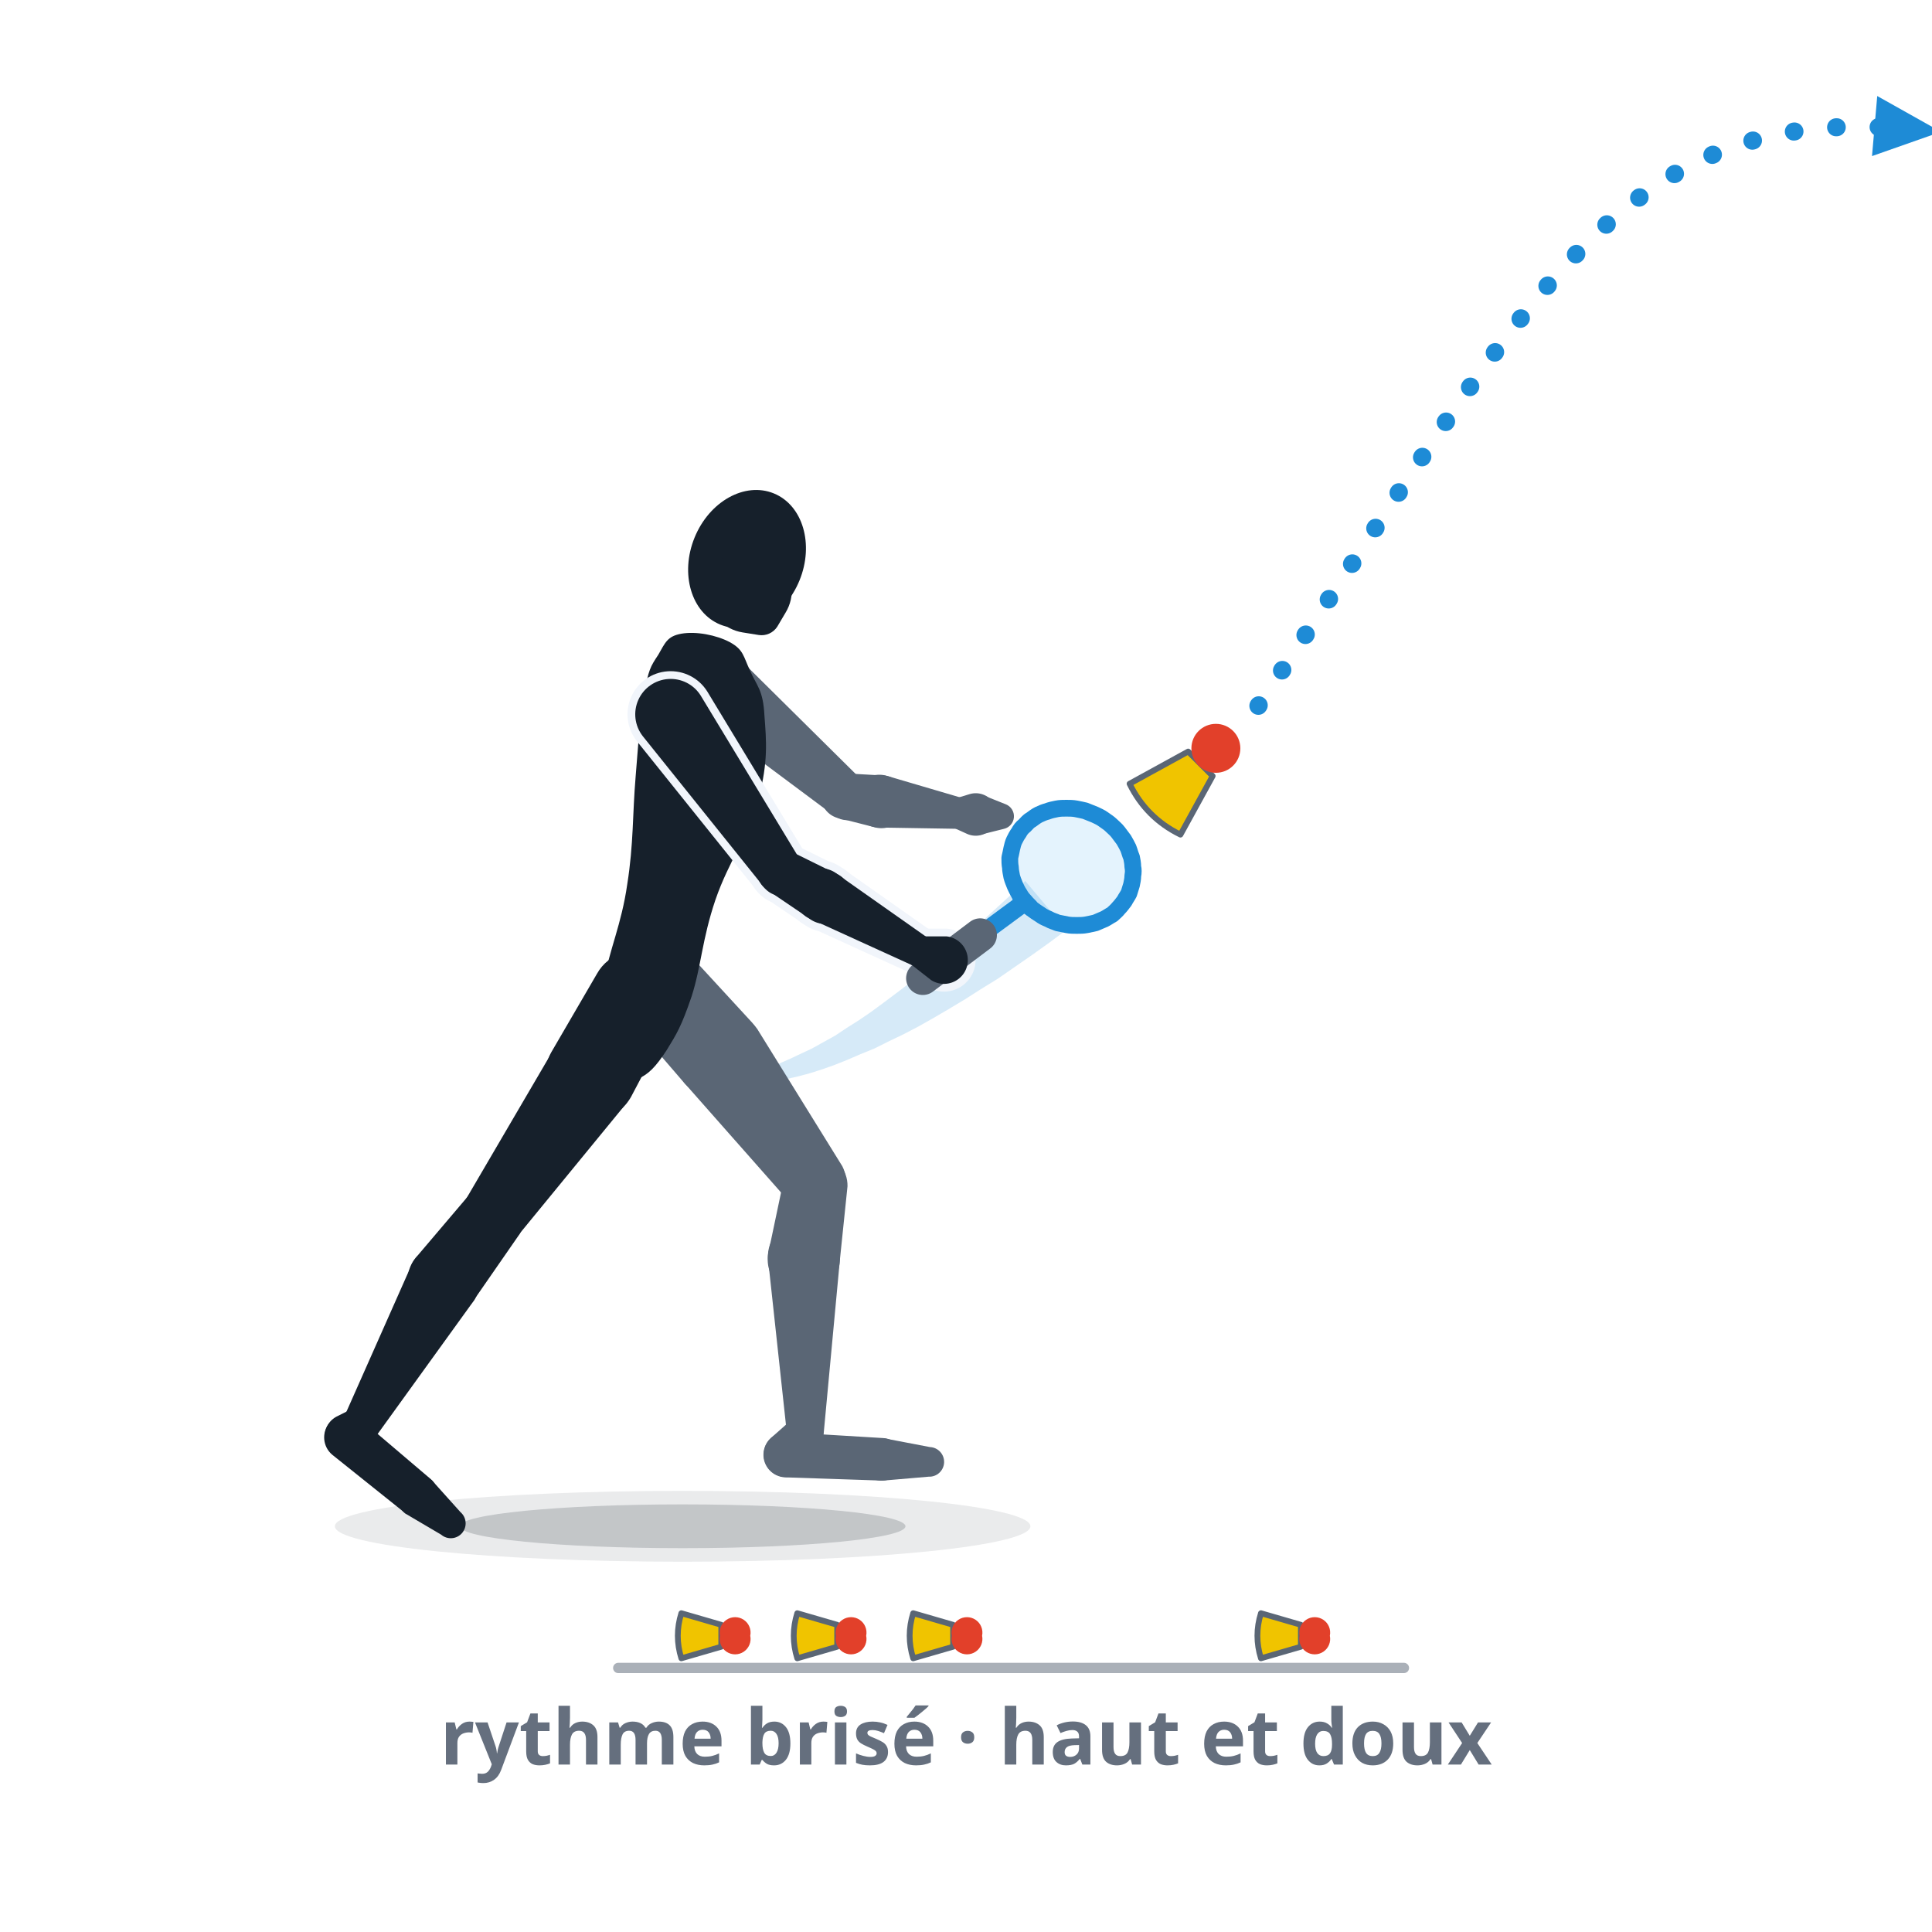
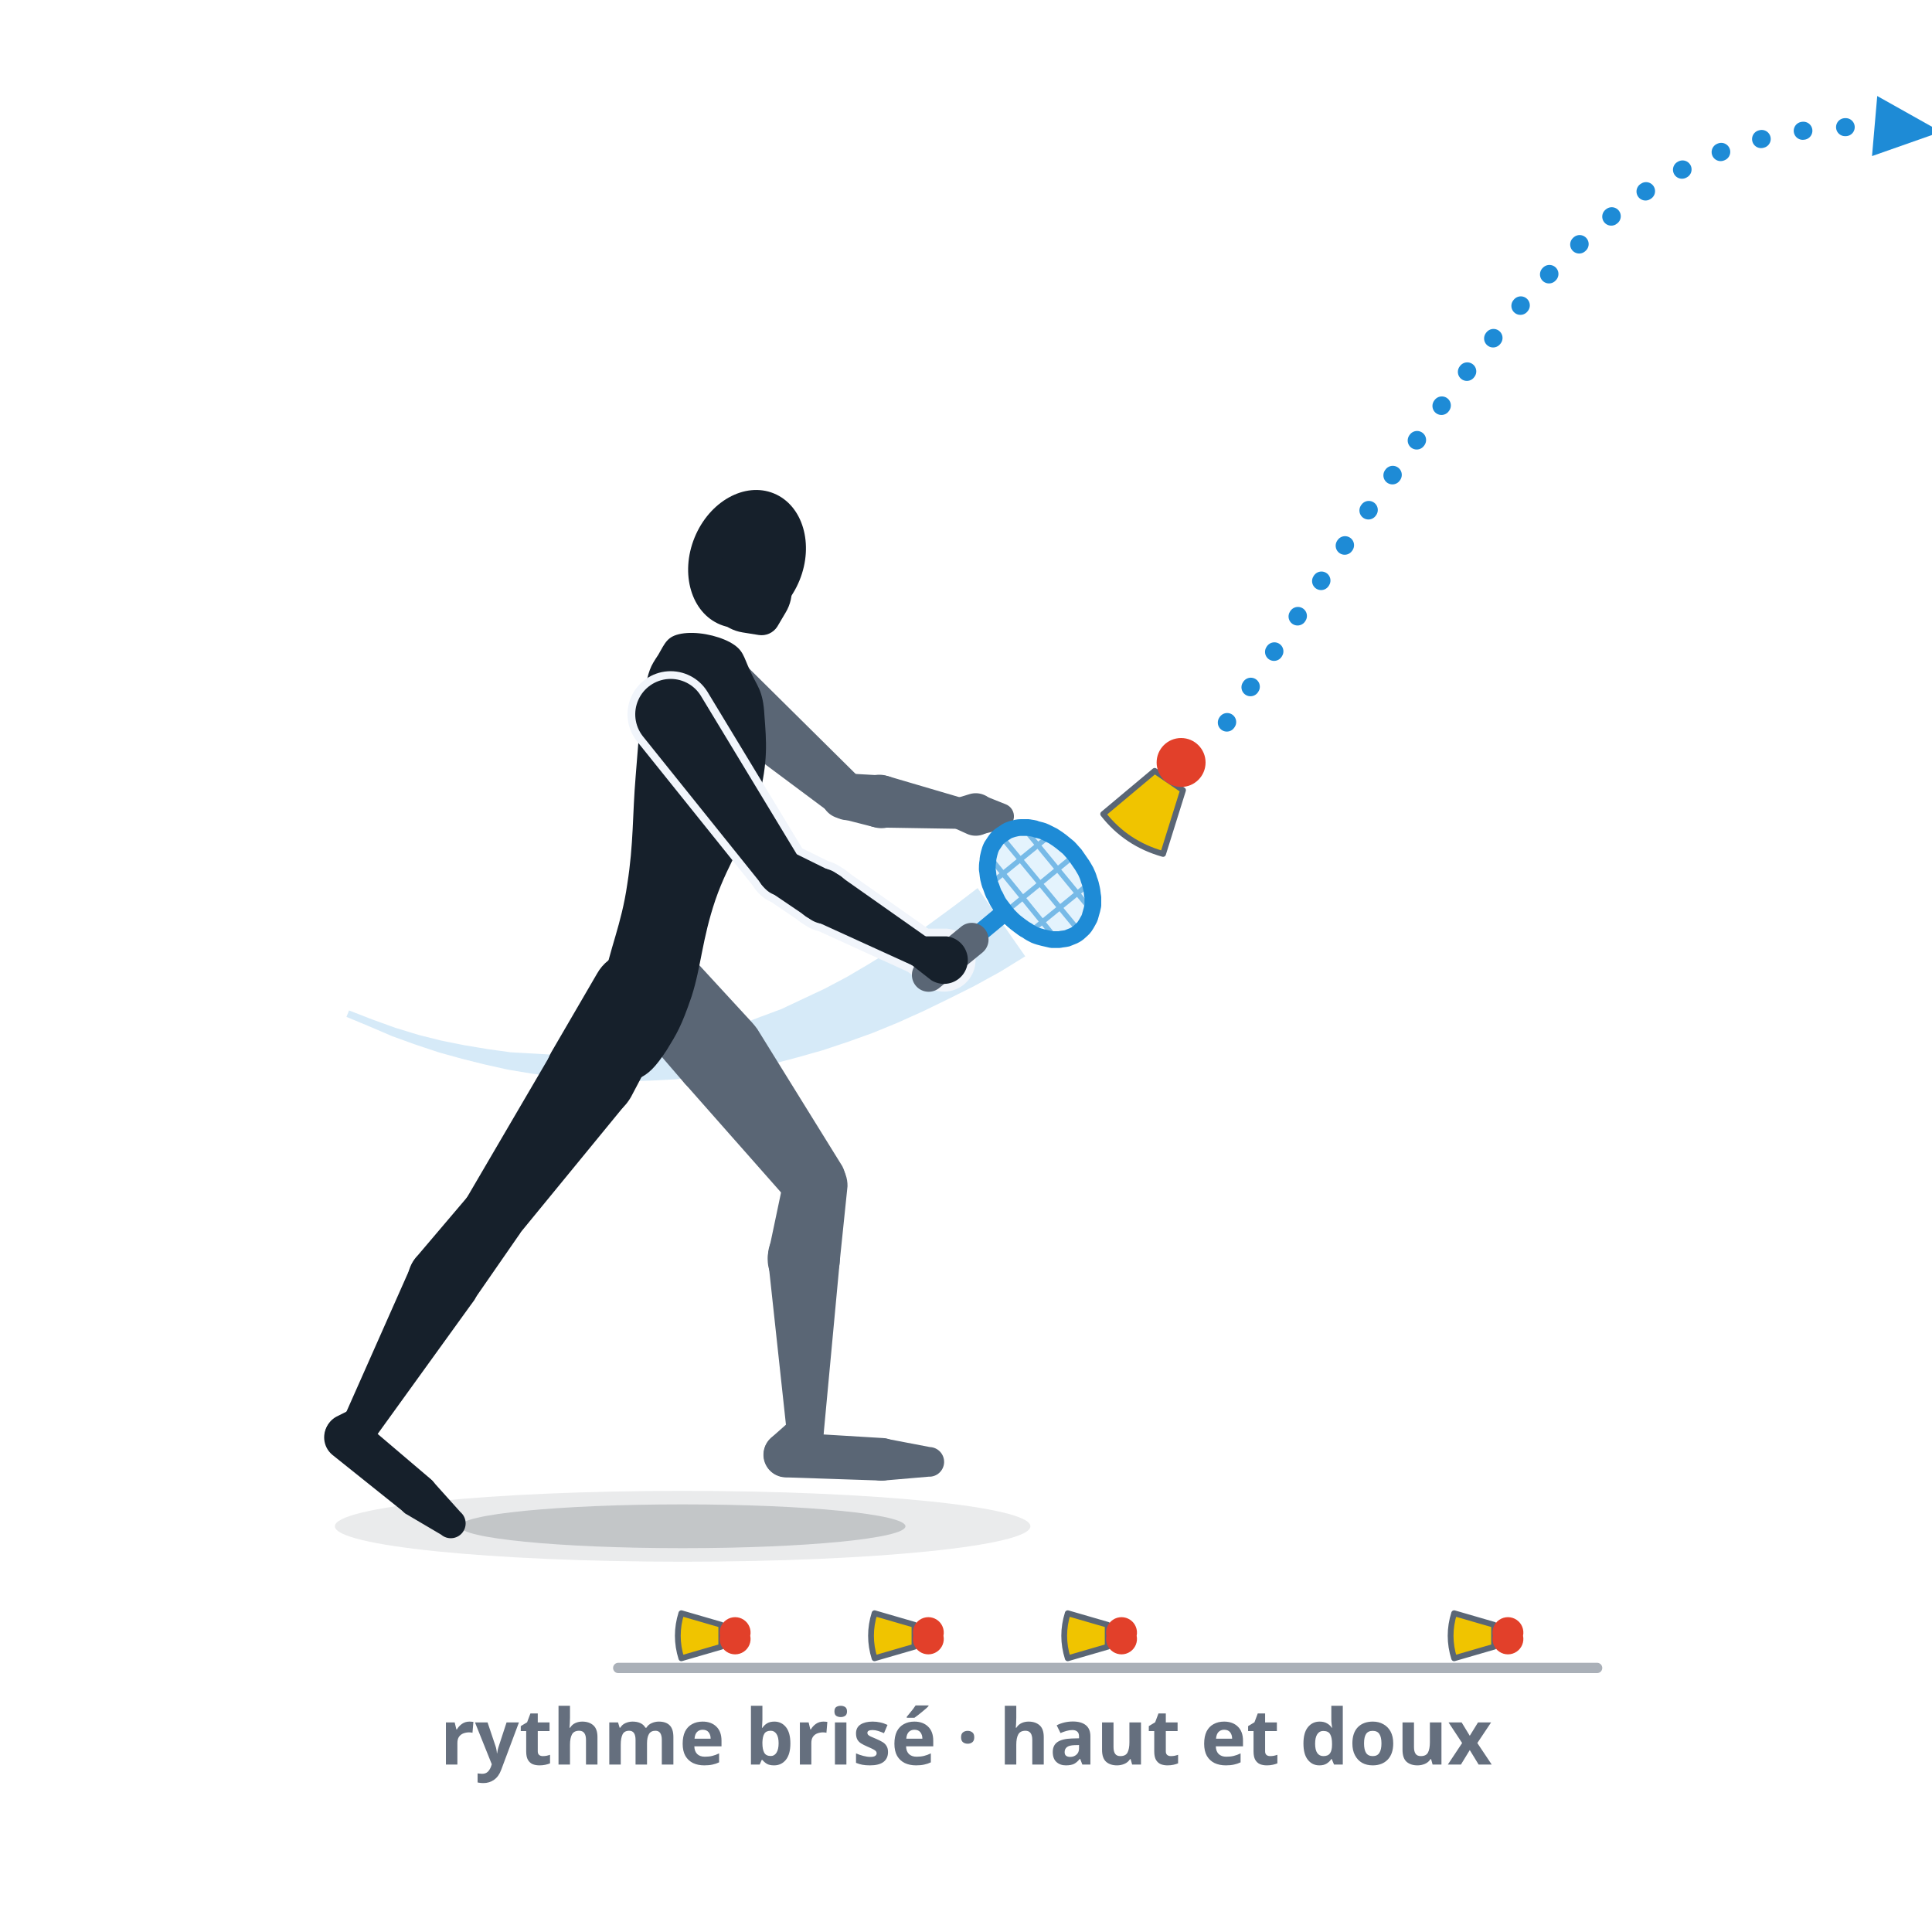
<svg xmlns="http://www.w3.org/2000/svg" viewBox="0 0 300 300" role="img" data-quelle="figuren" aria-label="Changement de rythme, image 2 : le rythme brisé. Le même mouvement rapide qu'à l'image 1, mais à l'impact le joueur casse la vitesse : la main s'arrête, la face s'ouvre vers le haut, le speeder monte haut et en douceur. Dans la bande en dessous, trois frappes rapides sont suivies d'un vide.">
  <style>
    .s-k{fill:var(--tinte,#16202b)}
    .s-f{fill:var(--tinte-2,#5a6675)}
    .s-x{fill:var(--flaeche-2,#f1f5fb);stroke:var(--flaeche-2,#f1f5fb);stroke-width:2.4;stroke-linejoin:round}
    .s-rf{fill:var(--primaer,#38a4f1);opacity:.14}
+     .s-rs{fill:none;stroke:var(--primaer-dunkel,#1e8bd6);stroke-width:.8;opacity:.55}
    .s-rr{fill:none;stroke:var(--primaer-dunkel,#1e8bd6);stroke-width:2.6;stroke-linejoin:round}
    .s-rh{fill:none;stroke:var(--primaer-dunkel,#1e8bd6);stroke-width:2.1;stroke-linecap:round;stroke-linejoin:round}
    .s-rsch{fill:none;stroke:var(--primaer-dunkel,#1e8bd6);stroke-width:2.8;stroke-linecap:round}
    .s-rg{fill:none;stroke:var(--tinte-2,#5a6675);stroke-width:5.2;stroke-linecap:round}
    .s-korb{fill:var(--speeder-korb,#f0c400);stroke:var(--tinte-2,#5a6675);stroke-width:.9;stroke-linejoin:round}
    .s-kappe{fill:var(--speeder-kappe,#e2402a)}
    .s-sch{fill:var(--schatten-boden,#16202b2e)}
    .s-schw{fill:var(--schatten-boden,#16202b2e);opacity:.5}
    .s-spur{fill:var(--primaer-dunkel,#1e8bd6);opacity:.18}
    .s-bahn{fill:none;stroke:var(--primaer-dunkel,#1e8bd6);stroke-width:2.8;stroke-dasharray:.1 6.5;stroke-linecap:round}
    .s-mk{fill:var(--primaer-dunkel,#1e8bd6)}
    .s-boden{fill:none;stroke:var(--tinte-3,#656f7e);stroke-width:1.6;opacity:.55;stroke-linecap:round}
    .st{fill:var(--tinte-3,#656f7e);font:600 12px/1 system-ui,sans-serif;text-anchor:middle}
  </style>
  <defs>
    <marker id="p019" viewBox="0 0 10 10" markerWidth="4.4" markerHeight="4.4" refX="5" refY="5" orient="auto">
      <path d="M1,1.2 L9.4,5 L1,8.8 Z" class="s-mk" />
    </marker>
  </defs>
  <ellipse class="s-schw" cx="106" cy="237" rx="54" ry="5.5" />
  <ellipse class="s-sch" cx="106" cy="237" rx="34.6" ry="3.4" />
-   <path class="s-spur" d="M107.9,167.8L109.2,168.1L110.6,168.3L112.1,168.4L113.6,168.5L115.1,168.5L116.7,168.4L118.4,168.2L120.1,168L121.9,167.6L123.7,167.2L125.6,166.7L127.5,166.1L129.5,165.4L131.5,164.6L133.6,163.7L135.8,162.8L138,161.7L140.3,160.6L142.6,159.4L144.9,158.1L147.3,156.7L149.8,155.2L152.3,153.6L154.9,152L157.5,150.2L160.1,148.4L162.9,146.4L165.6,144.4L159.2,136.8L156.8,139.1L154.4,141.3L152.1,143.4L149.9,145.4L147.7,147.4L145.5,149.2L143.4,151L141.3,152.6L139.2,154.2L137.2,155.7L135.3,157.1L133.4,158.4L131.5,159.6L129.7,160.8L127.9,161.8L126.1,162.8L124.4,163.6L122.7,164.4L121.1,165.1L119.5,165.7L117.9,166.2L116.4,166.6L114.9,166.9L113.5,167.1L112.1,167.2L110.7,167.3L109.4,167.2L108.1,167Z" />
+   <path class="s-spur" d="M53.8,157.9L57.4,159.4L60.9,160.9L64.5,162.2L68.1,163.4L71.7,164.4L75.3,165.3L78.9,166.1L82.5,166.7L86.2,167.2L89.9,167.6L93.6,167.8L97.3,167.9L101,167.8L104.8,167.6L108.5,167.2L112.3,166.7L116.2,166L120,165.2L123.8,164.2L127.7,163.1L131.6,161.8L135.5,160.4L139.4,158.8L143.4,157L147.3,155.1L151.3,153.1L155.3,150.9L159.2,148.5L151.8,137.9L148.4,140.5L145,143L141.7,145.4L138.3,147.6L134.9,149.7L131.5,151.7L128.1,153.5L124.7,155.1L121.3,156.7L117.8,158L114.4,159.3L110.9,160.3L107.5,161.3L104,162.1L100.5,162.7L97,163.2L93.5,163.5L90,163.7L86.4,163.8L82.9,163.6L79.3,163.4L75.7,162.9L72.1,162.3L68.6,161.6L65,160.7L61.4,159.6L57.8,158.3L54.2,156.9Z" />
  <g class="s-f">
    <path d="M96.3,156.6L106.2,168.1A7,7 0 1 0 116.8,158.8L106.4,147.5A6.8,6.8 0 0 0 96.3,156.6Z" />
    <path d="M106.3,168.2L122.9,187A5,5 0 0 0 130.8,181.1L117.6,159.8A7,7 0 1 0 106.3,168.2Z" />
    <path d="M121.8,182.7L119.4,194.1A5.6,5.6 0 1 0 130.4,195.8L131.6,184.2A5,5 0 0 0 121.8,182.7Z" />
    <path d="M119.3,195.9L122.2,222.7A2.9,2.9 0 0 0 127.9,222.6L130.4,195.8A5.6,5.6 0 1 0 119.3,195.9Z" />
    <path d="M123.2,220.2L119.7,223.3A3.5,3.5 0 1 0 125,227.8L127.5,223.9A2.9,2.9 0 0 0 123.2,220.2Z" />
    <path d="M121.9,229.4L136.8,229.9A3.3,3.3 0 0 0 137.1,223.3L122.2,222.4A3.5,3.5 0 1 0 121.9,229.4Z" />
    <path d="M137.2,229.9L144.2,229.3A2.3,2.3 0 0 0 144.4,224.7L137.6,223.4A3.3,3.3 0 1 0 137.2,229.9Z" />
  </g>
  <g class="s-f">
    <path d="M106.9,109.8L129.3,126.5A3.5,3.5 0 0 0 133.9,121.2L114,101.5A5.5,5.5 0 1 0 106.9,109.8Z" />
    <path d="M130.5,127.1L135.6,128.4A4.1,4.1 0 1 0 136.8,120.4L131.5,120.1A3.5,3.5 0 0 0 130.5,127.1Z" />
    <path d="M136.6,128.5L148.9,128.7A2.4,2.4 0 0 0 149.7,124L137.8,120.5A4.1,4.1 0 1 0 136.6,128.5Z" />
  </g>
  <g class="s-f">
    <path d="M148,128.5L150.2,129.5A3.3,3.3 0 1 0 150.6,123.3L148.3,124A2.4,2.4 0 0 0 148,128.5Z" />
    <path d="M152.3,129.6L155.9,128.7A2,2 0 0 0 156.2,124.9L152.7,123.5A3.2,3.2 0 1 0 152.3,129.6Z" />
  </g>
  <g class="s-k">
    <path d="M113.3,99.7C115.5,100.9 115.4,101.9 116.5,104.2C117.5,106.5 118.5,107.1 118.7,111.1C119,115.1 119.3,118.2 117.8,124C116.3,129.7 113.2,133.6 111.1,139.7C109,145.9 108.9,150 107.4,154.7C105.8,159.4 105.1,160.5 103.5,163.1C101.8,165.7 100.7,166.8 99.1,167.5C97.6,168.3 96.7,168.2 95.6,166.9C94.5,165.7 93.9,164.3 93.6,161.4C93.3,158.4 93.1,157.1 93.8,152.3C94.6,147.5 96.5,143.6 97.4,137.3C98.4,131 98.2,126.5 98.7,120.6C99.2,114.7 99.3,111.6 100,107.8C100.7,104 101,103.5 102.2,101.7C103.3,99.8 103.6,98.8 105.8,98.4C108.1,98 111.2,98.6 113.3,99.7Z" />
    <path d="M92.7,151.2L85.6,163.4A7,7 0 1 0 98,170.3L104.6,157.8A6.8,6.8 0 0 0 92.7,151.2Z" />
    <path d="M85.7,163.4L72.3,186.3A5,5 0 0 0 80.4,191.9L97.2,171.4A7,7 0 1 0 85.7,163.4Z" />
    <path d="M72.8,185.6L64.9,194.9A5.6,5.6 0 1 0 73.7,201.7L80.7,191.6A5,5 0 0 0 72.8,185.6Z" />
    <path d="M64,196.2L53.4,220.1A2.9,2.9 0 0 0 58.4,223L73.7,201.8A5.6,5.6 0 1 0 64,196.2Z" />
    <path d="M54.8,218.7L52.2,220A3.5,3.5 0 1 0 56.6,225.3L58.3,223A2.9,2.9 0 0 0 54.8,218.7Z" />
    <path d="M51.6,225.9L62.6,234.7A3.3,3.3 0 0 0 66.8,229.6L56.1,220.5A3.5,3.5 0 1 0 51.6,225.9Z" />
    <path d="M62.9,235L68.5,238.3A2.3,2.3 0 0 0 71.5,234.8L67.1,229.9A3.3,3.3 0 1 0 62.9,235Z" />
  </g>
  <g class="s-k">
    <ellipse cx="116" cy="86.8" rx="8.8" ry="11" transform="rotate(22.2 116 86.8)" />
    <path d="M115.3,98.2L117.8,98.6A2.9,2.9 0 0 0 120.7,97.3L122,95.1A6.6,6.6 0 1 0 115.3,98.2Z" />
  </g>
  <g class="s-x">
    <path d="M99.8,114.3L118.5,137.6A3.5,3.5 0 0 0 124.3,133.6L108.8,108A5.5,5.5 0 1 0 99.8,114.3Z" />
    <path d="M119.3,138.3L125.5,142.5A4.1,4.1 0 1 0 129.5,135.5L122.8,132.2A3.5,3.5 0 0 0 119.3,138.3Z" />
    <path d="M126.1,142.8L141.9,150A2.4,2.4 0 0 0 144.3,145.8L130.1,135.8A4.1,4.1 0 1 0 126.1,142.8Z" />
    <path d="M141.4,149.7L144.6,152.2A3.7,3.7 0 1 0 147,145.4L142.9,145.4A2.4,2.4 0 0 0 141.4,149.7Z" />
  </g>
  <g class="s-k">
    <path d="M99.8,114.3L118.5,137.6A3.5,3.5 0 0 0 124.3,133.6L108.8,108A5.5,5.5 0 1 0 99.8,114.3Z" />
    <path d="M119.3,138.3L125.5,142.5A4.1,4.1 0 1 0 129.5,135.5L122.8,132.2A3.5,3.5 0 0 0 119.3,138.3Z" />
    <path d="M126.1,142.8L141.9,150A2.4,2.4 0 0 0 144.3,145.8L130.1,135.8A4.1,4.1 0 1 0 126.1,142.8Z" />
  </g>
-   <path class="s-rf" d="M173.6,129.2C173.9,129.6 174.2,130 174.5,130.4C174.8,130.9 175,131.3 175.2,131.7C175.4,132.2 175.5,132.7 175.7,133.1C175.8,133.6 175.9,134.1 175.9,134.6C176,135 176,135.5 175.9,136C175.9,136.5 175.8,136.9 175.7,137.4C175.6,137.8 175.4,138.3 175.3,138.7C175.1,139.1 174.8,139.5 174.6,139.9C174.3,140.3 174,140.7 173.7,141C173.4,141.4 173,141.7 172.7,142C172.3,142.2 171.9,142.5 171.5,142.7C171,142.9 170.6,143.1 170.1,143.3C169.7,143.4 169.2,143.5 168.7,143.6C168.2,143.7 167.7,143.7 167.2,143.7C166.7,143.7 166.2,143.7 165.7,143.6C165.2,143.5 164.7,143.4 164.2,143.3C163.8,143.1 163.3,143 162.8,142.7C162.3,142.5 161.9,142.3 161.5,142C161,141.7 160.6,141.4 160.2,141.1C159.9,140.7 159.5,140.4 159.2,140C158.8,139.6 158.5,139.2 158.3,138.8C158,138.4 157.8,137.9 157.6,137.5C157.4,137 157.2,136.5 157.1,136.1C157,135.6 156.9,135.1 156.9,134.7C156.8,134.2 156.8,133.7 156.8,133.2C156.9,132.8 157,132.3 157.1,131.8C157.2,131.4 157.3,130.9 157.5,130.5C157.7,130.1 157.9,129.7 158.2,129.3C158.4,128.9 158.7,128.5 159.1,128.2C159.4,127.9 159.7,127.5 160.1,127.3C160.5,127 160.9,126.7 161.3,126.5C161.7,126.3 162.2,126.1 162.6,126C163.1,125.8 163.6,125.7 164.1,125.6C164.6,125.5 165.1,125.5 165.6,125.5C166,125.5 166.6,125.5 167.1,125.6C167.6,125.7 168.1,125.8 168.5,125.9C169,126.1 169.5,126.3 170,126.5C170.4,126.7 170.9,126.9 171.3,127.2C171.7,127.5 172.2,127.8 172.5,128.1C172.9,128.5 173.3,128.8 173.6,129.2Z" />
-   <path class="s-rh" d="M157.1,136.7L158.7,140.4L162.1,142.6" />
-   <path class="s-rsch" d="M152.2,145.2L158.7,140.4" />
-   <path class="s-rr" d="M173.6,129.2C173.9,129.6 174.2,130 174.5,130.4C174.8,130.9 175,131.3 175.2,131.7C175.4,132.2 175.5,132.7 175.7,133.1C175.8,133.6 175.9,134.1 175.9,134.6C176,135 176,135.5 175.9,136C175.9,136.5 175.8,136.9 175.7,137.4C175.6,137.8 175.4,138.3 175.3,138.7C175.1,139.1 174.8,139.5 174.6,139.9C174.3,140.3 174,140.7 173.7,141C173.4,141.4 173,141.7 172.7,142C172.3,142.2 171.9,142.5 171.5,142.7C171,142.9 170.6,143.1 170.1,143.3C169.7,143.4 169.2,143.5 168.7,143.6C168.2,143.7 167.7,143.7 167.2,143.7C166.7,143.7 166.2,143.7 165.7,143.6C165.2,143.5 164.7,143.4 164.2,143.3C163.8,143.1 163.3,143 162.8,142.7C162.3,142.5 161.9,142.3 161.5,142C161,141.7 160.6,141.4 160.2,141.1C159.9,140.7 159.5,140.4 159.2,140C158.8,139.6 158.5,139.2 158.3,138.8C158,138.4 157.8,137.9 157.6,137.5C157.4,137 157.2,136.5 157.1,136.1C157,135.6 156.9,135.1 156.9,134.7C156.8,134.2 156.8,133.7 156.8,133.2C156.9,132.8 157,132.3 157.1,131.8C157.2,131.4 157.3,130.9 157.5,130.5C157.7,130.1 157.9,129.7 158.2,129.3C158.4,128.9 158.7,128.5 159.1,128.2C159.4,127.9 159.7,127.5 160.1,127.3C160.5,127 160.9,126.7 161.3,126.5C161.7,126.3 162.2,126.1 162.6,126C163.1,125.8 163.6,125.7 164.1,125.6C164.6,125.5 165.1,125.5 165.6,125.5C166,125.5 166.6,125.5 167.1,125.6C167.6,125.7 168.1,125.8 168.5,125.9C169,126.1 169.5,126.3 170,126.5C170.4,126.7 170.9,126.9 171.3,127.2C171.7,127.5 172.2,127.8 172.5,128.1C172.9,128.5 173.3,128.8 173.6,129.2Z" />
-   <path class="s-rg" d="M143.3,151.9L152.2,145.2" />
+   <path class="s-rf" d="M166.9,132.7C167.2,133.1 167.5,133.6 167.8,134C168.1,134.4 168.3,134.8 168.6,135.3C168.8,135.7 169,136.2 169.1,136.6C169.3,137.1 169.4,137.5 169.5,138C169.6,138.4 169.6,138.9 169.7,139.3C169.7,139.8 169.7,140.2 169.7,140.6C169.6,141.1 169.5,141.5 169.4,141.8C169.3,142.2 169.2,142.6 169,142.9C168.8,143.3 168.6,143.6 168.4,143.9C168.2,144.2 167.9,144.4 167.6,144.7C167.4,144.9 167.1,145.1 166.7,145.3C166.4,145.4 166,145.6 165.7,145.7C165.3,145.8 164.9,145.8 164.5,145.9C164.1,145.9 163.7,145.9 163.3,145.9C162.9,145.8 162.4,145.7 162,145.6C161.6,145.5 161.2,145.4 160.7,145.2C160.3,145 159.9,144.8 159.5,144.5C159.1,144.3 158.7,144 158.3,143.7C157.9,143.4 157.5,143.1 157.1,142.7C156.8,142.4 156.4,142 156.1,141.6C155.8,141.2 155.5,140.8 155.2,140.4C154.9,140 154.7,139.5 154.5,139.1C154.2,138.7 154.1,138.2 153.9,137.7C153.7,137.3 153.6,136.8 153.5,136.4C153.4,135.9 153.4,135.5 153.3,135C153.3,134.6 153.3,134.2 153.4,133.7C153.4,133.3 153.5,132.9 153.6,132.5C153.7,132.1 153.8,131.8 154,131.4C154.2,131.1 154.4,130.8 154.6,130.5C154.8,130.2 155.1,129.9 155.4,129.7C155.7,129.5 156,129.3 156.3,129.1C156.6,128.9 157,128.8 157.3,128.7C157.7,128.6 158.1,128.5 158.5,128.5C158.9,128.5 159.3,128.5 159.7,128.5C160.1,128.6 160.6,128.6 161,128.8C161.4,128.9 161.9,129 162.3,129.2C162.7,129.4 163.1,129.6 163.5,129.8C164,130.1 164.4,130.4 164.8,130.7C165.2,131 165.5,131.3 165.9,131.6C166.3,132 166.6,132.4 166.9,132.7Z" />
+   <path class="s-rs" d="M154.1,137L162.8,129.9M156.5,141.3L166.5,133.1M160.2,144.5L168.9,137.4M154,133.5L163.6,145.3M155.9,130.4L167.1,144M159.4,129.1L169.1,140.9" />
+   <path class="s-rh" d="M154,138.4L155.7,141.9L158.9,144.4" />
+   <path class="s-rsch" d="M150.9,145.9L155.7,141.9" />
+   <path class="s-rr" d="M166.9,132.7C167.2,133.1 167.5,133.6 167.8,134C168.1,134.4 168.3,134.8 168.6,135.3C168.8,135.7 169,136.2 169.1,136.6C169.3,137.1 169.4,137.5 169.5,138C169.6,138.4 169.6,138.9 169.7,139.3C169.7,139.8 169.7,140.2 169.7,140.6C169.6,141.1 169.5,141.5 169.4,141.8C169.3,142.2 169.2,142.6 169,142.9C168.8,143.3 168.6,143.6 168.4,143.9C168.2,144.2 167.9,144.4 167.6,144.7C167.4,144.9 167.1,145.1 166.7,145.3C166.4,145.4 166,145.6 165.7,145.7C165.3,145.8 164.9,145.8 164.5,145.9C164.1,145.9 163.7,145.9 163.3,145.9C162.9,145.8 162.4,145.7 162,145.6C161.6,145.5 161.2,145.4 160.7,145.2C160.3,145 159.9,144.8 159.5,144.5C159.1,144.3 158.7,144 158.3,143.7C157.9,143.4 157.5,143.1 157.1,142.7C156.8,142.4 156.4,142 156.1,141.6C155.8,141.2 155.5,140.8 155.2,140.4C154.9,140 154.7,139.5 154.5,139.1C154.2,138.7 154.1,138.2 153.9,137.7C153.7,137.3 153.6,136.8 153.5,136.4C153.4,135.9 153.4,135.5 153.3,135C153.3,134.6 153.3,134.2 153.4,133.7C153.4,133.3 153.5,132.9 153.6,132.5C153.7,132.1 153.8,131.8 154,131.4C154.2,131.1 154.4,130.8 154.6,130.5C154.8,130.2 155.1,129.9 155.4,129.7C155.7,129.5 156,129.3 156.3,129.1C156.6,128.9 157,128.8 157.3,128.7C157.7,128.6 158.1,128.5 158.5,128.5C158.9,128.5 159.3,128.5 159.7,128.5C160.1,128.6 160.6,128.6 161,128.8C161.4,128.9 161.9,129 162.3,129.2C162.7,129.4 163.1,129.6 163.5,129.8C164,130.1 164.4,130.4 164.8,130.7C165.2,131 165.5,131.3 165.9,131.6C166.3,132 166.6,132.4 166.9,132.7Z" />
+   <path class="s-rg" d="M144.2,151.4L150.9,145.9" />
  <g class="s-k">
    <path d="M141.4,149.7L144.6,152.2A3.7,3.7 0 1 0 147,145.4L142.9,145.4A2.4,2.4 0 0 0 141.4,149.7Z" />
  </g>
-   <path class="s-korb" d="M188.3,120.5L183.3,129.6Q178,127 175.4,121.7L184.5,116.7Z" />
-   <path class="s-kappe" d="M185,116.2a3.8,3.8 0 1 0 7.6,0a3.8,3.8 0 1 0 -7.6,0Z" />
-   <path class="s-bahn" d="M195.4,109.6 C 236.4,48.6 250,16 296,20" marker-end="url(#p019)" />
-   <path class="s-boden" d="M96,259L218,259" />
+   <path class="s-korb" d="M183.7,122.7L180.6,132.6Q174.9,131 171.3,126.4L179.3,119.7Z" />
+   <path class="s-kappe" d="M179.6,118.4a3.8,3.8 0 1 0 7.6,0a3.8,3.8 0 1 0 -7.6,0Z" />
+   <path class="s-bahn" d="M190.5,112.2 C 231.5,51.2 250,16 296,20" marker-end="url(#p019)" />
+   <path class="s-boden" d="M96,259L248,259" />
  <path class="s-korb" d="M112,255.7L105.8,257.5Q104.7,254 105.8,250.5L112,252.3Z" />
  <path class="s-kappe" d="M111.8,254a2.4,2.4 0 1 0 4.7,0a2.4,2.4 0 1 0 -4.7,0Z" />
-   <path class="s-korb" d="M130,255.7L123.8,257.5Q122.7,254 123.8,250.5L130,252.3Z" />
-   <path class="s-kappe" d="M129.8,254a2.4,2.4 0 1 0 4.7,0a2.4,2.4 0 1 0 -4.7,0Z" />
-   <path class="s-korb" d="M148,255.7L141.8,257.5Q140.7,254 141.8,250.5L148,252.3Z" />
-   <path class="s-kappe" d="M147.8,254a2.4,2.4 0 1 0 4.7,0a2.4,2.4 0 1 0 -4.7,0Z" />
-   <path class="s-korb" d="M202,255.7L195.8,257.5Q194.7,254 195.8,250.5L202,252.3Z" />
-   <path class="s-kappe" d="M201.8,254a2.4,2.4 0 1 0 4.7,0a2.4,2.4 0 1 0 -4.7,0Z" />
+   <path class="s-korb" d="M142,255.7L135.8,257.5Q134.7,254 135.8,250.5L142,252.3Z" />
+   <path class="s-kappe" d="M141.8,254a2.4,2.4 0 1 0 4.7,0a2.4,2.4 0 1 0 -4.7,0Z" />
+   <path class="s-korb" d="M172,255.7L165.8,257.5Q164.7,254 165.8,250.5L172,252.3Z" />
+   <path class="s-kappe" d="M171.8,254a2.4,2.4 0 1 0 4.7,0a2.4,2.4 0 1 0 -4.7,0Z" />
+   <path class="s-korb" d="M232,255.7L225.8,257.5Q224.7,254 225.8,250.5L232,252.3Z" />
+   <path class="s-kappe" d="M231.8,254a2.4,2.4 0 1 0 4.7,0a2.4,2.4 0 1 0 -4.7,0Z" />
  <text class="st" x="150" y="274">rythme brisé · haut et doux</text>
</svg>
